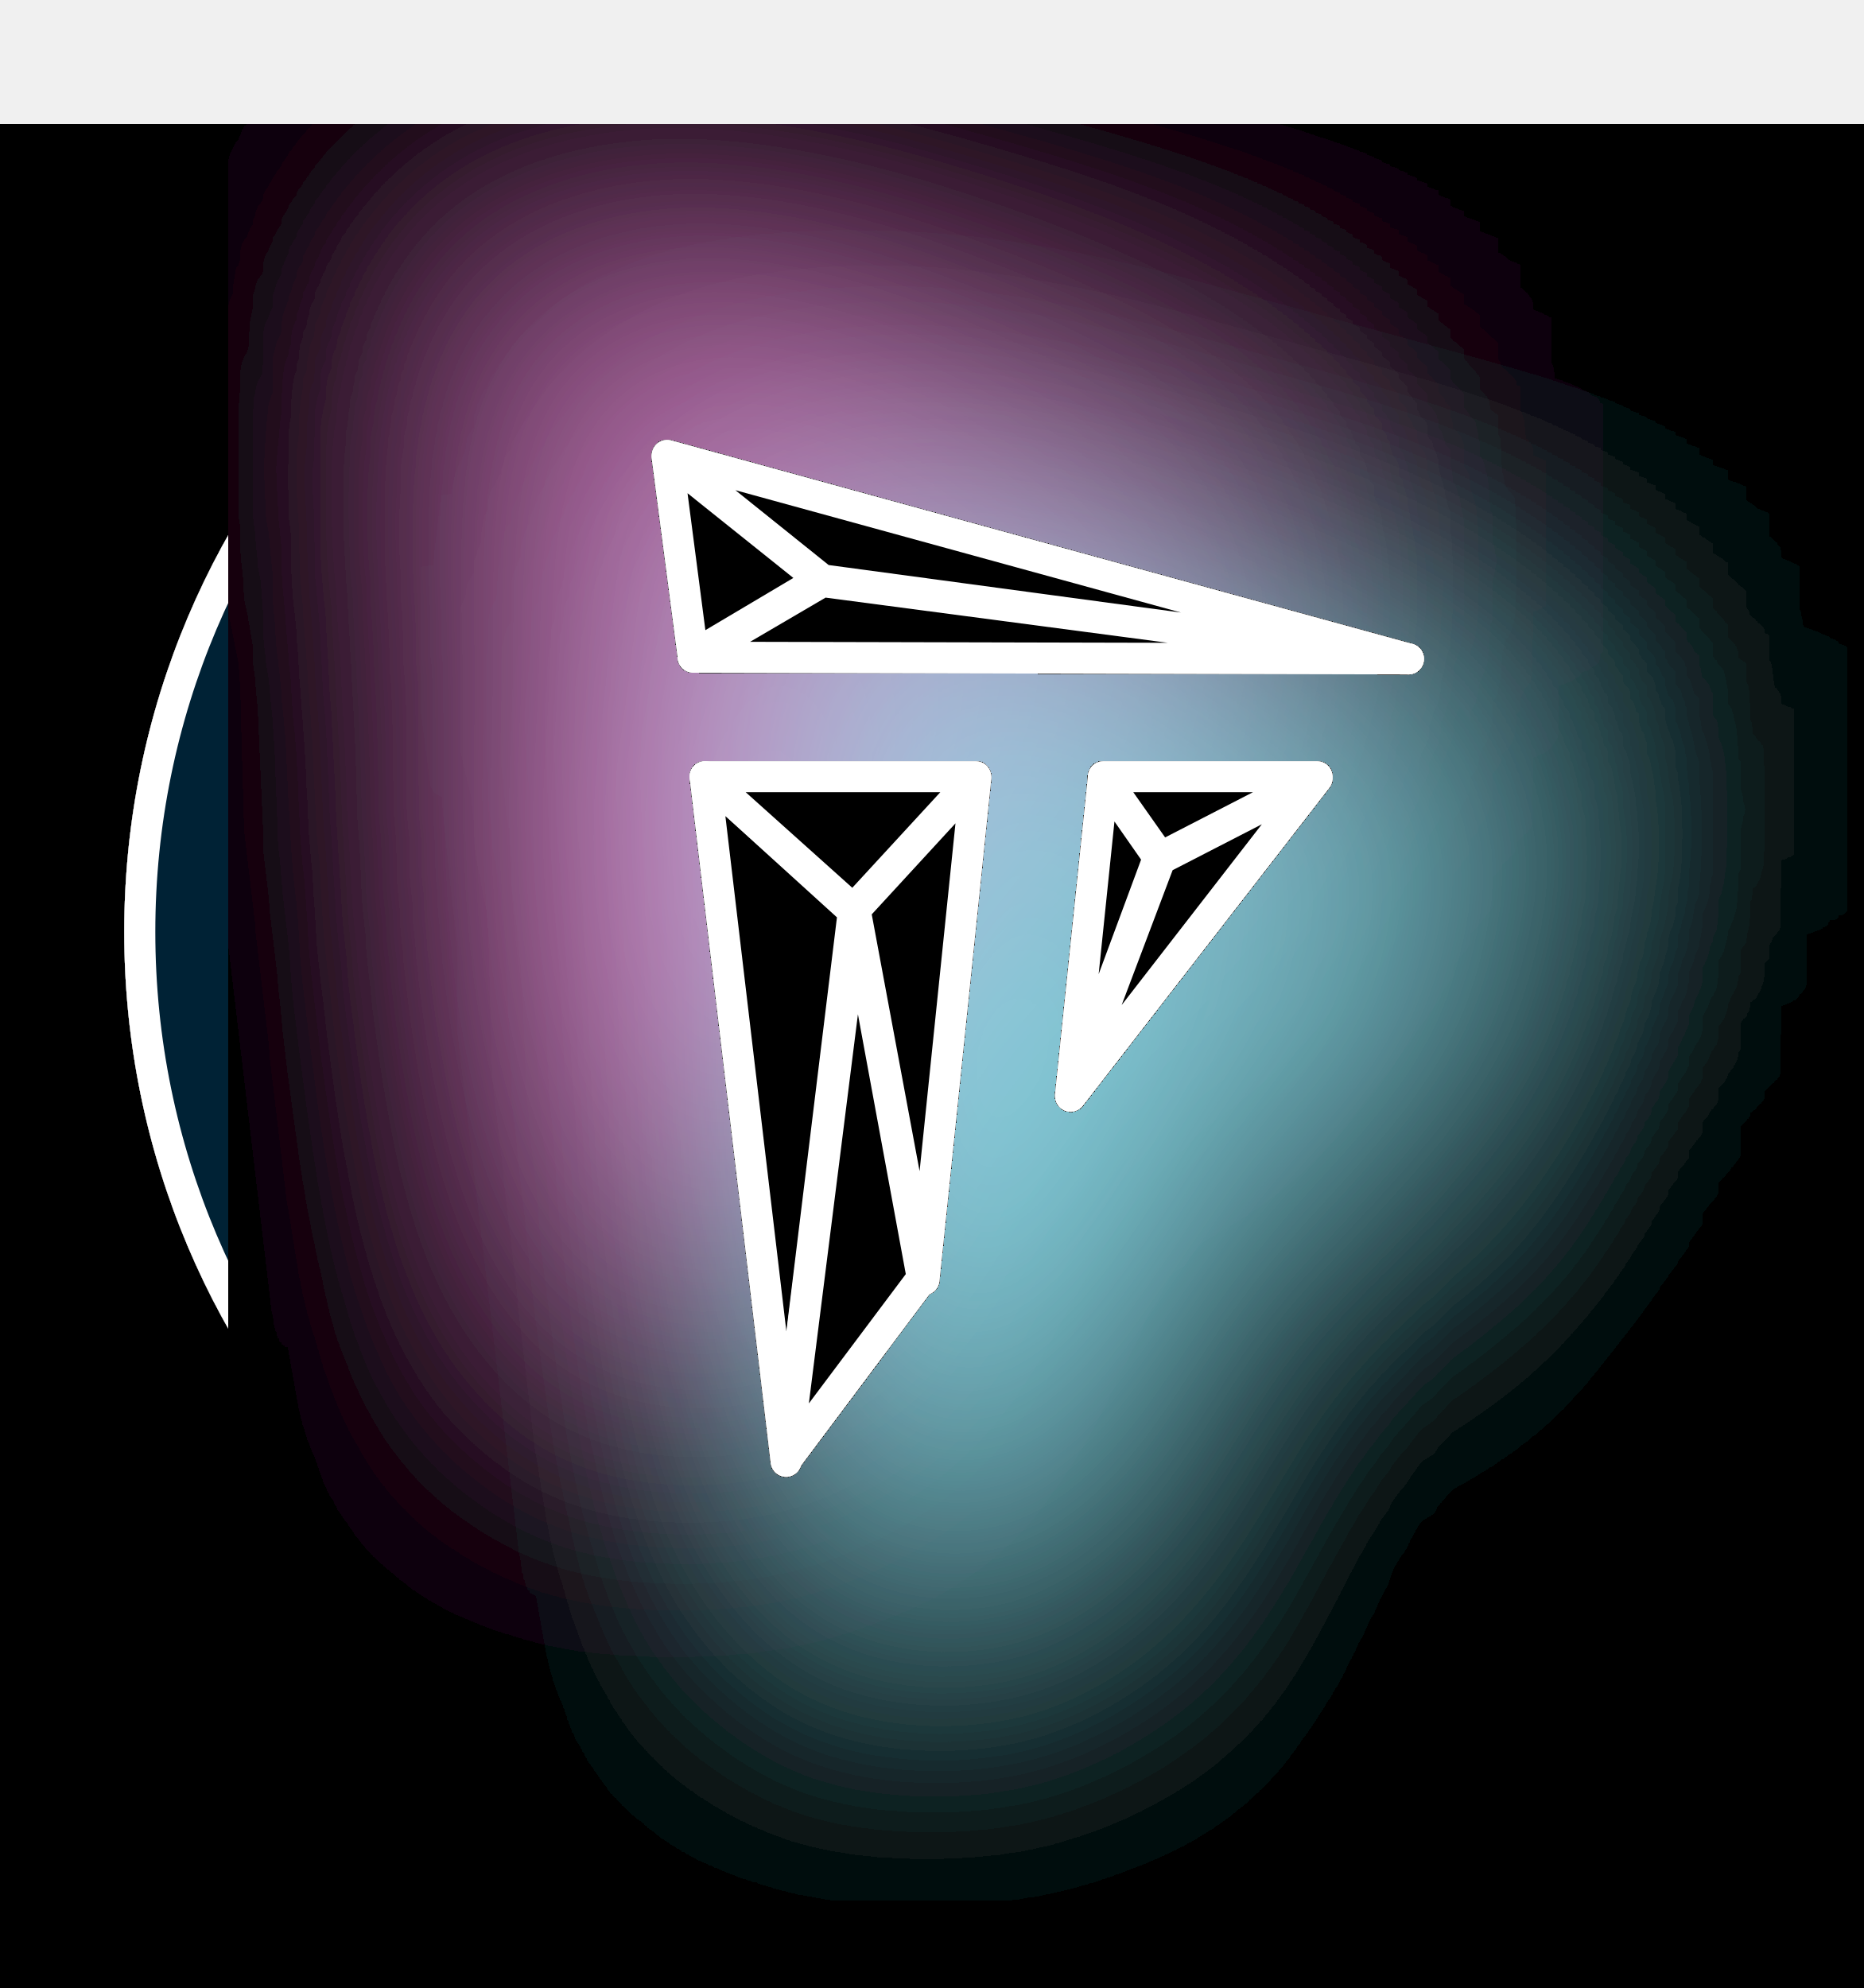
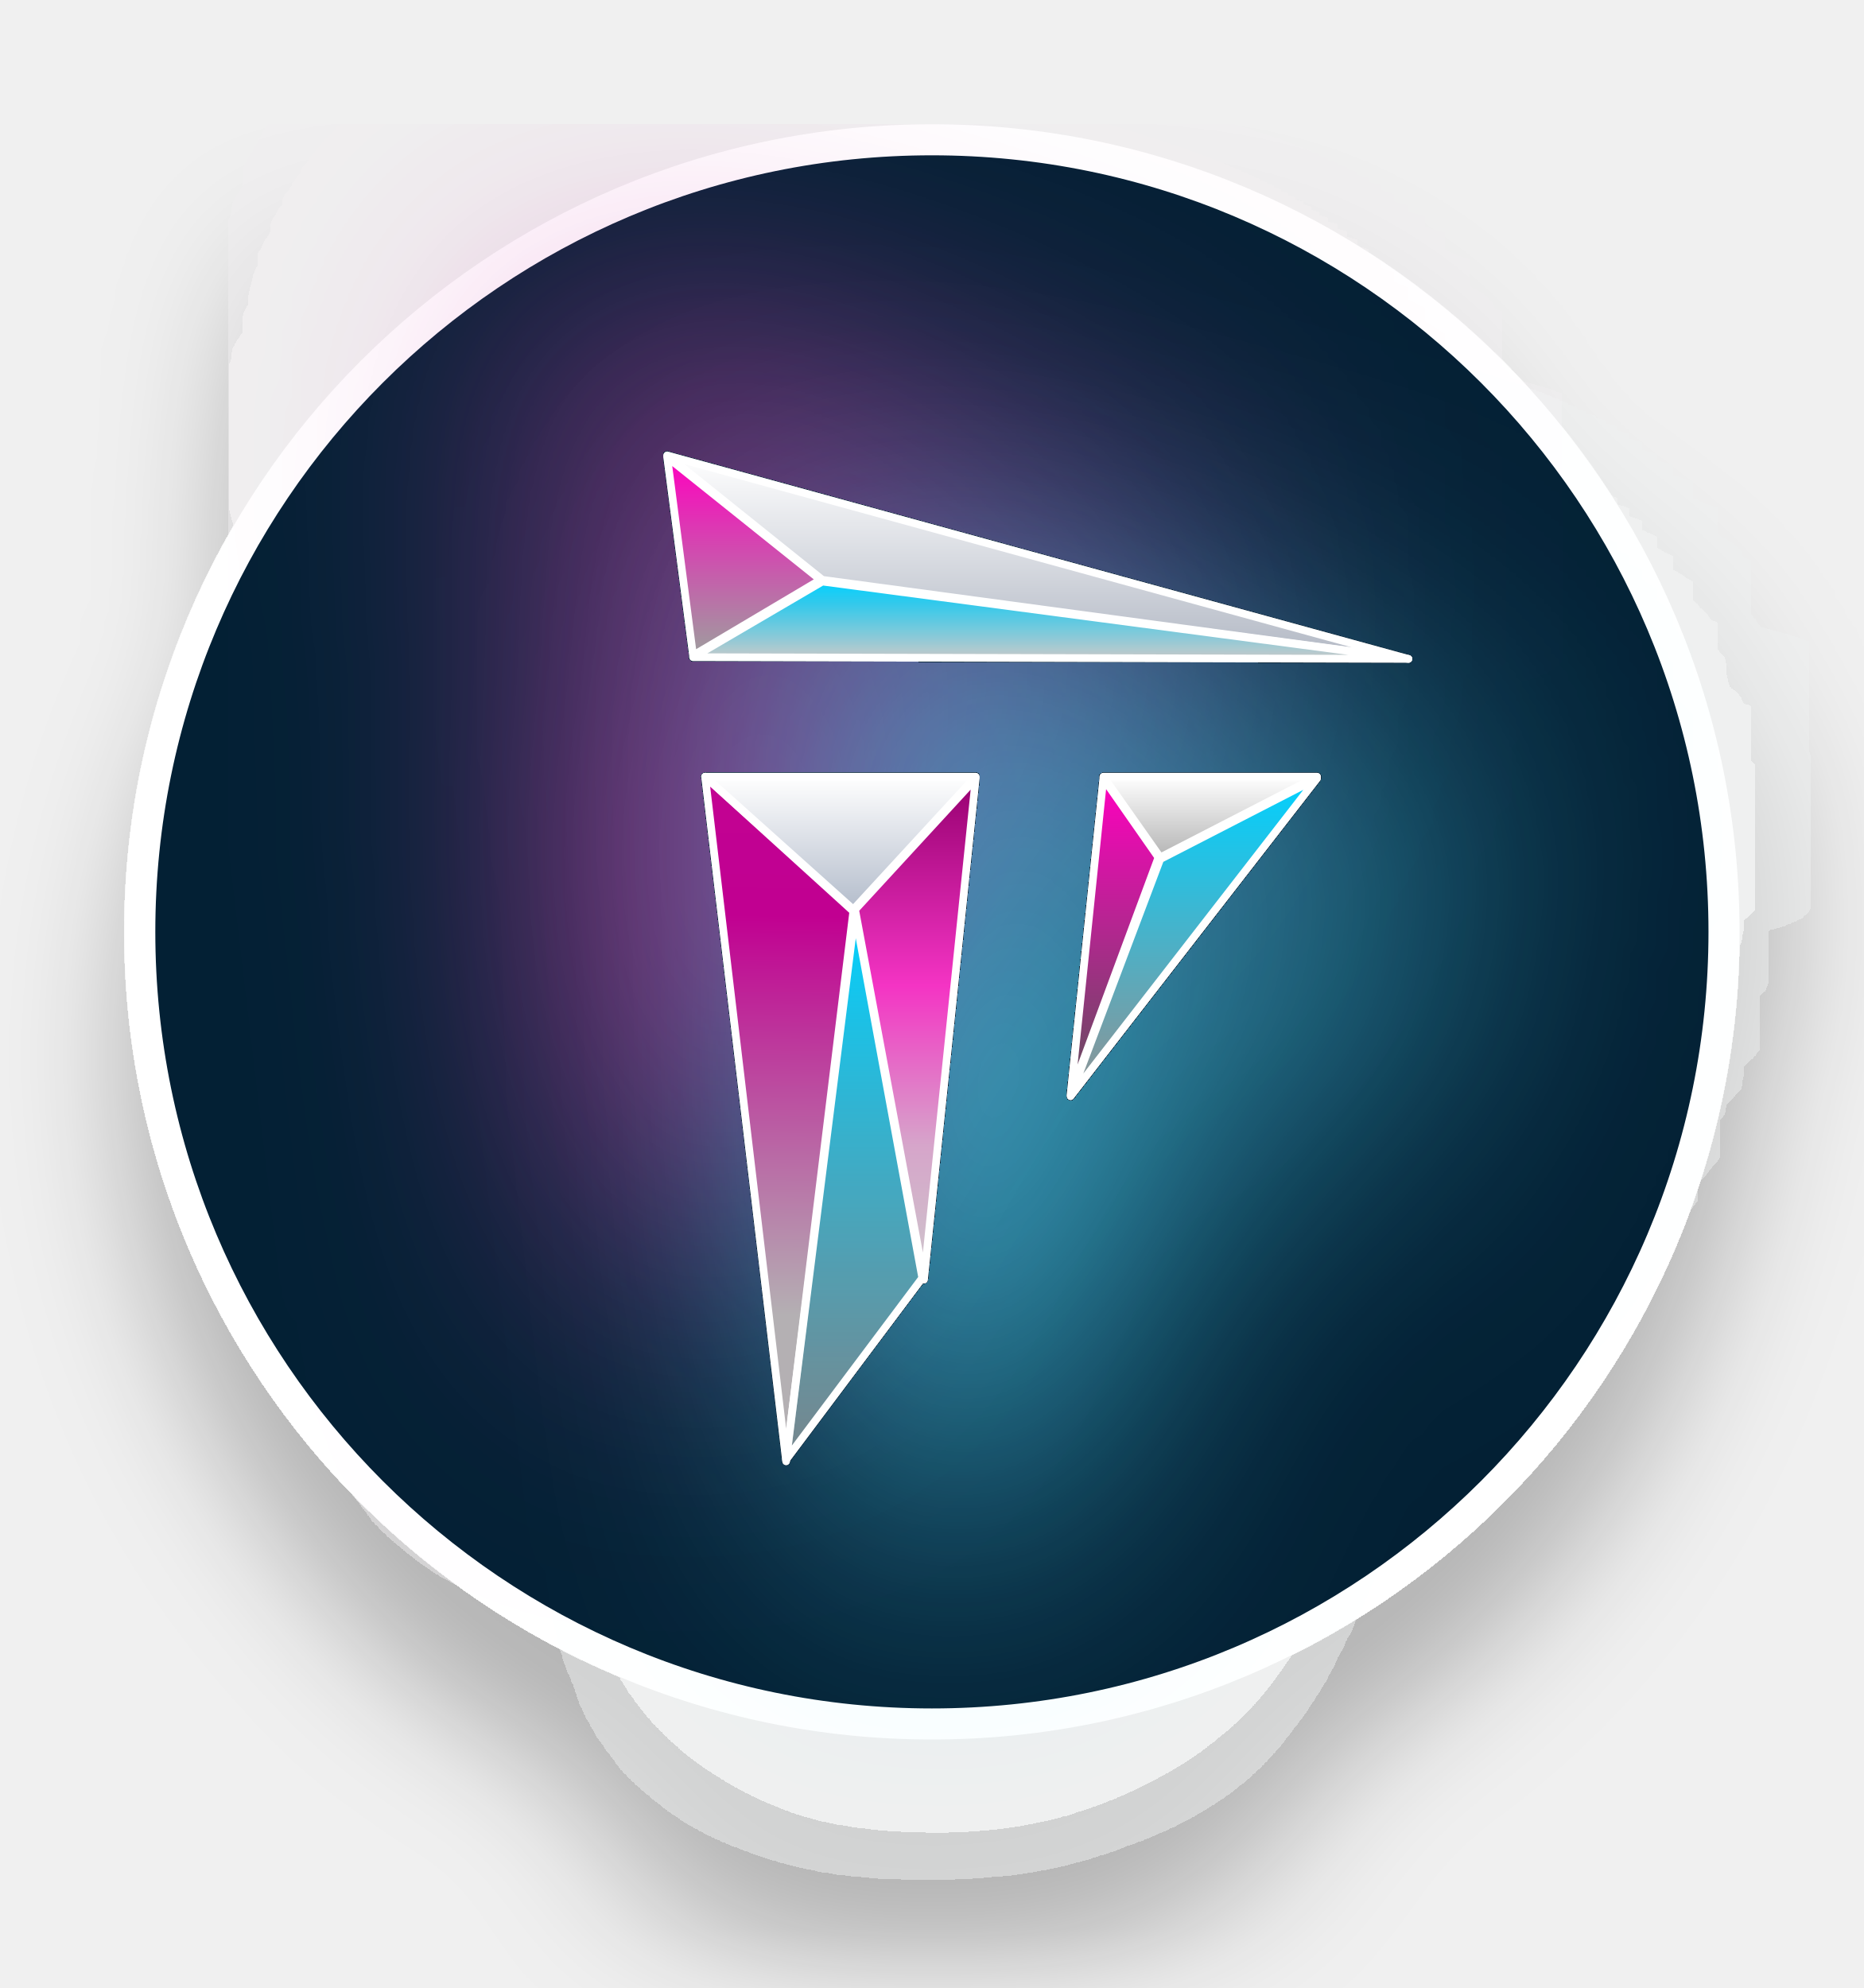
<svg xmlns="http://www.w3.org/2000/svg" width="100%" height="100%" viewBox="0 0 60 64" fill="none">
  <g filter="url(#filter0_d_943_1579)">
    <circle cx="30" cy="30" r="25.5" fill="#032034" stroke="white" />
    <g filter="url(#filter1_dd_943_1579)">
-       <path d="M37.35 27.603L35.519 25.003H42.4L37.35 27.603Z" fill="url(#paint0_linear_943_1579)" stroke="white" strokeWidth="0.25" stroke-linejoin="round" />
-       <path d="M42.4 25.058L37.35 27.657L34.464 35.293L42.4 25.058Z" fill="url(#paint1_linear_943_1579)" stroke="white" strokeWidth="0.25" stroke-linejoin="round" />
-       <path d="M37.294 27.603L35.518 25.058L34.464 35.239L37.294 27.603Z" fill="url(#paint2_linear_943_1579)" stroke="white" strokeWidth="0.25" stroke-linejoin="round" />
-       <path d="M25.307 47.046L22.698 25.003L27.471 29.336L25.307 47.046Z" fill="url(#paint3_linear_943_1579)" stroke="white" strokeWidth="0.25" stroke-linejoin="round" />
-       <path d="M29.691 41.142L25.307 46.991L27.526 29.39L29.691 41.142Z" fill="url(#paint4_linear_943_1579)" stroke="white" strokeWidth="0.25" stroke-linejoin="round" />
-       <path d="M27.526 29.282L31.411 25.058L29.746 41.197L27.526 29.282Z" fill="url(#paint5_linear_943_1579)" stroke="white" strokeWidth="0.25" stroke-linejoin="round" />
-       <path d="M31.411 25.003H22.698L27.471 29.282L31.411 25.003Z" fill="url(#paint6_linear_943_1579)" stroke="white" strokeWidth="0.25" stroke-linejoin="round" />
-       <path d="M26.472 18.667L21.477 14.659L45.341 21.212L26.472 18.667Z" fill="url(#paint7_linear_943_1579)" stroke="white" strokeWidth="0.25" stroke-linejoin="round" />
-       <path d="M22.31 21.104L21.477 14.713L26.417 18.667L22.31 21.104Z" fill="url(#paint8_linear_943_1579)" stroke="white" strokeWidth="0.25" stroke-linejoin="round" />
-       <path d="M45.342 21.212L22.311 21.158L26.473 18.721L45.342 21.212Z" fill="url(#paint9_linear_943_1579)" stroke="white" strokeWidth="0.25" stroke-linejoin="round" />
+       <path d="M37.35 27.603L35.519 25.003H42.4L37.35 27.603Z" fill="url(#paint0_linear_943_1579)" stroke="white" stroke-width="0.25" stroke-linejoin="round" />
+       <path d="M42.4 25.058L37.35 27.657L34.464 35.293L42.4 25.058Z" fill="url(#paint1_linear_943_1579)" stroke="white" stroke-width="0.25" stroke-linejoin="round" />
+       <path d="M37.294 27.603L35.518 25.058L34.464 35.239L37.294 27.603Z" fill="url(#paint2_linear_943_1579)" stroke="white" stroke-width="0.25" stroke-linejoin="round" />
+       <path d="M25.307 47.046L22.698 25.003L27.471 29.336L25.307 47.046Z" fill="url(#paint3_linear_943_1579)" stroke="white" stroke-width="0.25" stroke-linejoin="round" />
+       <path d="M29.691 41.142L25.307 46.991L27.526 29.39L29.691 41.142Z" fill="url(#paint4_linear_943_1579)" stroke="white" stroke-width="0.25" stroke-linejoin="round" />
+       <path d="M27.526 29.282L31.411 25.058L29.746 41.197L27.526 29.282Z" fill="url(#paint5_linear_943_1579)" stroke="white" stroke-width="0.25" stroke-linejoin="round" />
+       <path d="M31.411 25.003H22.698L27.471 29.282L31.411 25.003Z" fill="url(#paint6_linear_943_1579)" stroke="white" stroke-width="0.25" stroke-linejoin="round" />
+       <path d="M26.472 18.667L21.477 14.659L45.341 21.212L26.472 18.667Z" fill="url(#paint7_linear_943_1579)" stroke="white" stroke-width="0.25" stroke-linejoin="round" />
+       <path d="M22.31 21.104L21.477 14.713L26.417 18.667L22.31 21.104Z" fill="url(#paint8_linear_943_1579)" stroke="white" stroke-width="0.25" stroke-linejoin="round" />
+       <path d="M45.342 21.212L22.311 21.158L26.473 18.721L45.342 21.212Z" fill="url(#paint9_linear_943_1579)" stroke="white" stroke-width="0.25" stroke-linejoin="round" />
    </g>
  </g>
  <defs>
-     <filter id="filter0_d_943_1579" x="0" y="4" width="60" height="60" filterUnits="userSpaceOnUse" colorInterpolationFilters="sRGB">
-       <feFlood floodOpacity="0" result="BackgroundImageFix" />
+     <filter id="filter0_d_943_1579" x="0" y="4" width="60" height="60" filterUnits="userSpaceOnUse" color-interpolation-filters="sRGB">
+       <feFlood flood-opacity="0" result="BackgroundImageFix" />
      <feColorMatrix in="SourceAlpha" type="matrix" values="0 0 0 0 0 0 0 0 0 0 0 0 0 0 0 0 0 0 127 0" result="hardAlpha" />
      <feOffset dy="4" />
      <feGaussianBlur stdDeviation="2" />
      <feComposite in2="hardAlpha" operator="out" />
      <feColorMatrix type="matrix" values="0 0 0 0 0 0 0 0 0 0 0 0 0 0 0 0 0 0 0.25 0" />
      <feBlend mode="normal" in2="BackgroundImageFix" result="effect1_dropShadow_943_1579" />
      <feBlend mode="normal" in="SourceGraphic" in2="effect1_dropShadow_943_1579" result="shape" />
    </filter>
-     <filter id="filter1_dd_943_1579" x="7.353" y="0.534" width="52.114" height="60.636" filterUnits="userSpaceOnUse" colorInterpolationFilters="sRGB">
-       <feFlood floodOpacity="0" result="BackgroundImageFix" />
+     <filter id="filter1_dd_943_1579" x="7.353" y="0.534" width="52.114" height="60.636" filterUnits="userSpaceOnUse" color-interpolation-filters="sRGB">
+       <feFlood flood-opacity="0" result="BackgroundImageFix" />
      <feColorMatrix in="SourceAlpha" type="matrix" values="0 0 0 0 0 0 0 0 0 0 0 0 0 0 0 0 0 0 127 0" result="hardAlpha" />
      <feOffset dx="-4" dy="-4" />
      <feGaussianBlur stdDeviation="5" />
      <feComposite in2="hardAlpha" operator="out" />
      <feColorMatrix type="matrix" values="0 0 0 0 0.816 0 0 0 0 0.235 0 0 0 0 0.671 0 0 0 1 0" />
      <feBlend mode="normal" in2="BackgroundImageFix" result="effect1_dropShadow_943_1579" />
      <feColorMatrix in="SourceAlpha" type="matrix" values="0 0 0 0 0 0 0 0 0 0 0 0 0 0 0 0 0 0 127 0" result="hardAlpha" />
      <feOffset dx="4" dy="4" />
      <feGaussianBlur stdDeviation="5" />
      <feComposite in2="hardAlpha" operator="out" />
      <feColorMatrix type="matrix" values="0 0 0 0 0.306 0 0 0 0 0.875 0 0 0 0 1 0 0 0 1 0" />
      <feBlend mode="normal" in2="effect1_dropShadow_943_1579" result="effect2_dropShadow_943_1579" />
      <feBlend mode="normal" in="SourceGraphic" in2="effect2_dropShadow_943_1579" result="shape" />
    </filter>
    <linearGradient id="paint0_linear_943_1579" x1="38.959" y1="25.003" x2="38.959" y2="27.603" gradientUnits="userSpaceOnUse">
-       <stop stopColor="white" />
-       <stop offset="1" stopColor="#B4B4B4" />
+       <stop stop-color="white" />
+       <stop offset="1" stop-color="#B4B4B4" />
    </linearGradient>
    <linearGradient id="paint1_linear_943_1579" x1="38.432" y1="25.058" x2="38.432" y2="35.293" gradientUnits="userSpaceOnUse">
-       <stop stopColor="#00D1FF" />
-       <stop offset="1" stopColor="#929292" />
+       <stop stop-color="#00D1FF" />
+       <stop offset="1" stop-color="#929292" />
    </linearGradient>
    <linearGradient id="paint2_linear_943_1579" x1="35.879" y1="25.058" x2="35.879" y2="35.239" gradientUnits="userSpaceOnUse">
-       <stop stopColor="#FF00BF" />
-       <stop offset="1" stopColor="#5F505B" />
+       <stop stop-color="#FF00BF" />
+       <stop offset="1" stop-color="#5F505B" />
    </linearGradient>
    <linearGradient id="paint3_linear_943_1579" x1="25.368" y1="24.17" x2="25.09" y2="47.046" gradientUnits="userSpaceOnUse">
-       <stop stopColor="#C20393" />
-       <stop offset="0.232" stopColor="#C10091" />
-       <stop offset="0.795" stopColor="#B4B0B3" />
+       <stop stop-color="#C20393" />
+       <stop offset="0.232" stop-color="#C10091" />
+       <stop offset="0.795" stop-color="#B4B0B3" />
    </linearGradient>
    <linearGradient id="paint4_linear_943_1579" x1="27.499" y1="29.39" x2="27.499" y2="46.991" gradientUnits="userSpaceOnUse">
-       <stop stopColor="#00D1FF" />
-       <stop offset="1" stopColor="#95A1A4" stopOpacity="0.79" />
+       <stop stop-color="#00D1FF" />
+       <stop offset="1" stop-color="#95A1A4" stop-opacity="0.79" />
    </linearGradient>
    <linearGradient id="paint5_linear_943_1579" x1="29.469" y1="25.058" x2="29.469" y2="41.197" gradientUnits="userSpaceOnUse">
-       <stop stopColor="#960070" />
-       <stop offset="0.414" stopColor="#F434C4" />
-       <stop offset="0.732" stopColor="#D6A5CA" />
-       <stop offset="1" stopColor="#CDC6CB" />
+       <stop stop-color="#960070" />
+       <stop offset="0.414" stop-color="#F434C4" />
+       <stop offset="0.732" stop-color="#D6A5CA" />
+       <stop offset="1" stop-color="#CDC6CB" />
    </linearGradient>
    <linearGradient id="paint6_linear_943_1579" x1="27.055" y1="25.003" x2="27.055" y2="29.282" gradientUnits="userSpaceOnUse">
-       <stop stopColor="white" />
-       <stop offset="1" stopColor="#B3BCCB" />
+       <stop stop-color="white" />
+       <stop offset="1" stop-color="#B3BCCB" />
    </linearGradient>
    <linearGradient id="paint7_linear_943_1579" x1="33.409" y1="14.659" x2="33.409" y2="21.212" gradientUnits="userSpaceOnUse">
-       <stop stopColor="white" />
-       <stop offset="1" stopColor="#B2B8C4" />
+       <stop stop-color="white" />
+       <stop offset="1" stop-color="#B2B8C4" />
    </linearGradient>
    <linearGradient id="paint8_linear_943_1579" x1="23.947" y1="14.713" x2="23.947" y2="21.104" gradientUnits="userSpaceOnUse">
-       <stop stopColor="#FF00BF" />
-       <stop offset="1" stopColor="#9E9E9E" />
+       <stop stop-color="#FF00BF" />
+       <stop offset="1" stop-color="#9E9E9E" />
    </linearGradient>
    <linearGradient id="paint9_linear_943_1579" x1="33.826" y1="18.721" x2="33.826" y2="21.212" gradientUnits="userSpaceOnUse">
-       <stop stopColor="#00D1FF" />
-       <stop offset="0.279" stopColor="#37DBFF" stopOpacity="0.903" />
-       <stop offset="1" stopColor="#C9C9C9" />
+       <stop stop-color="#00D1FF" />
+       <stop offset="0.279" stop-color="#37DBFF" stop-opacity="0.903" />
+       <stop offset="1" stop-color="#C9C9C9" />
    </linearGradient>
  </defs>
</svg>
